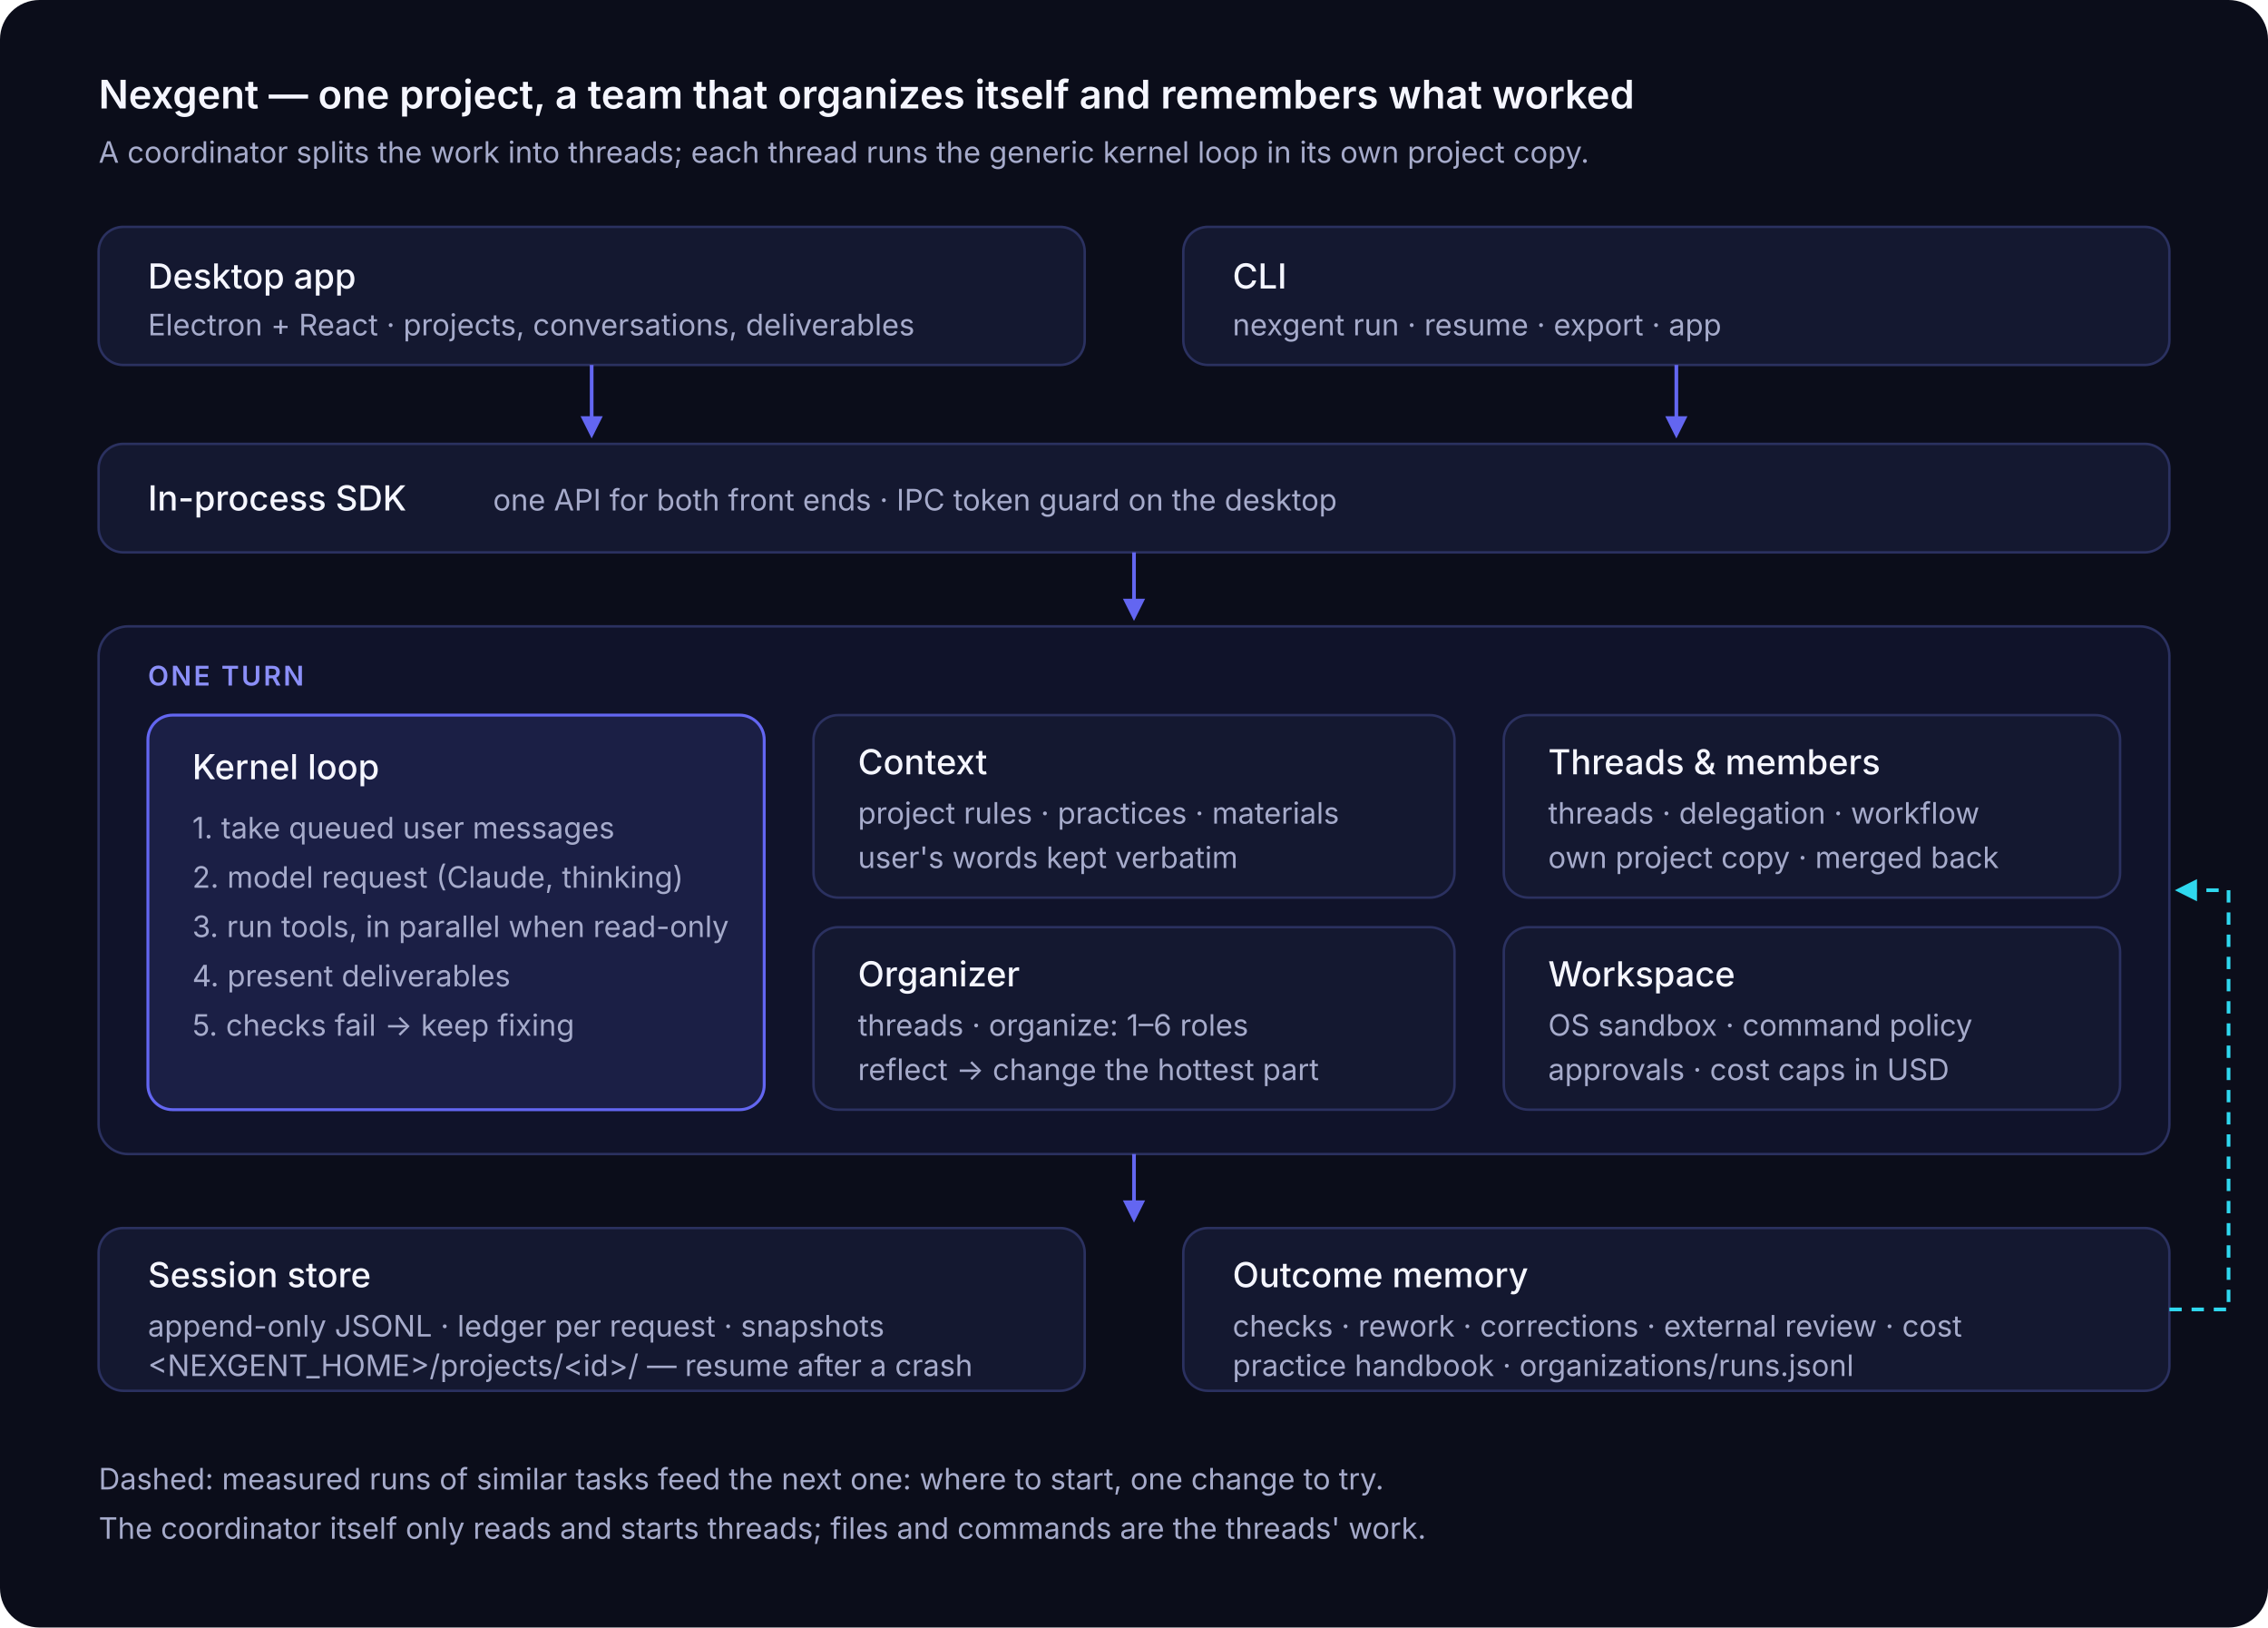
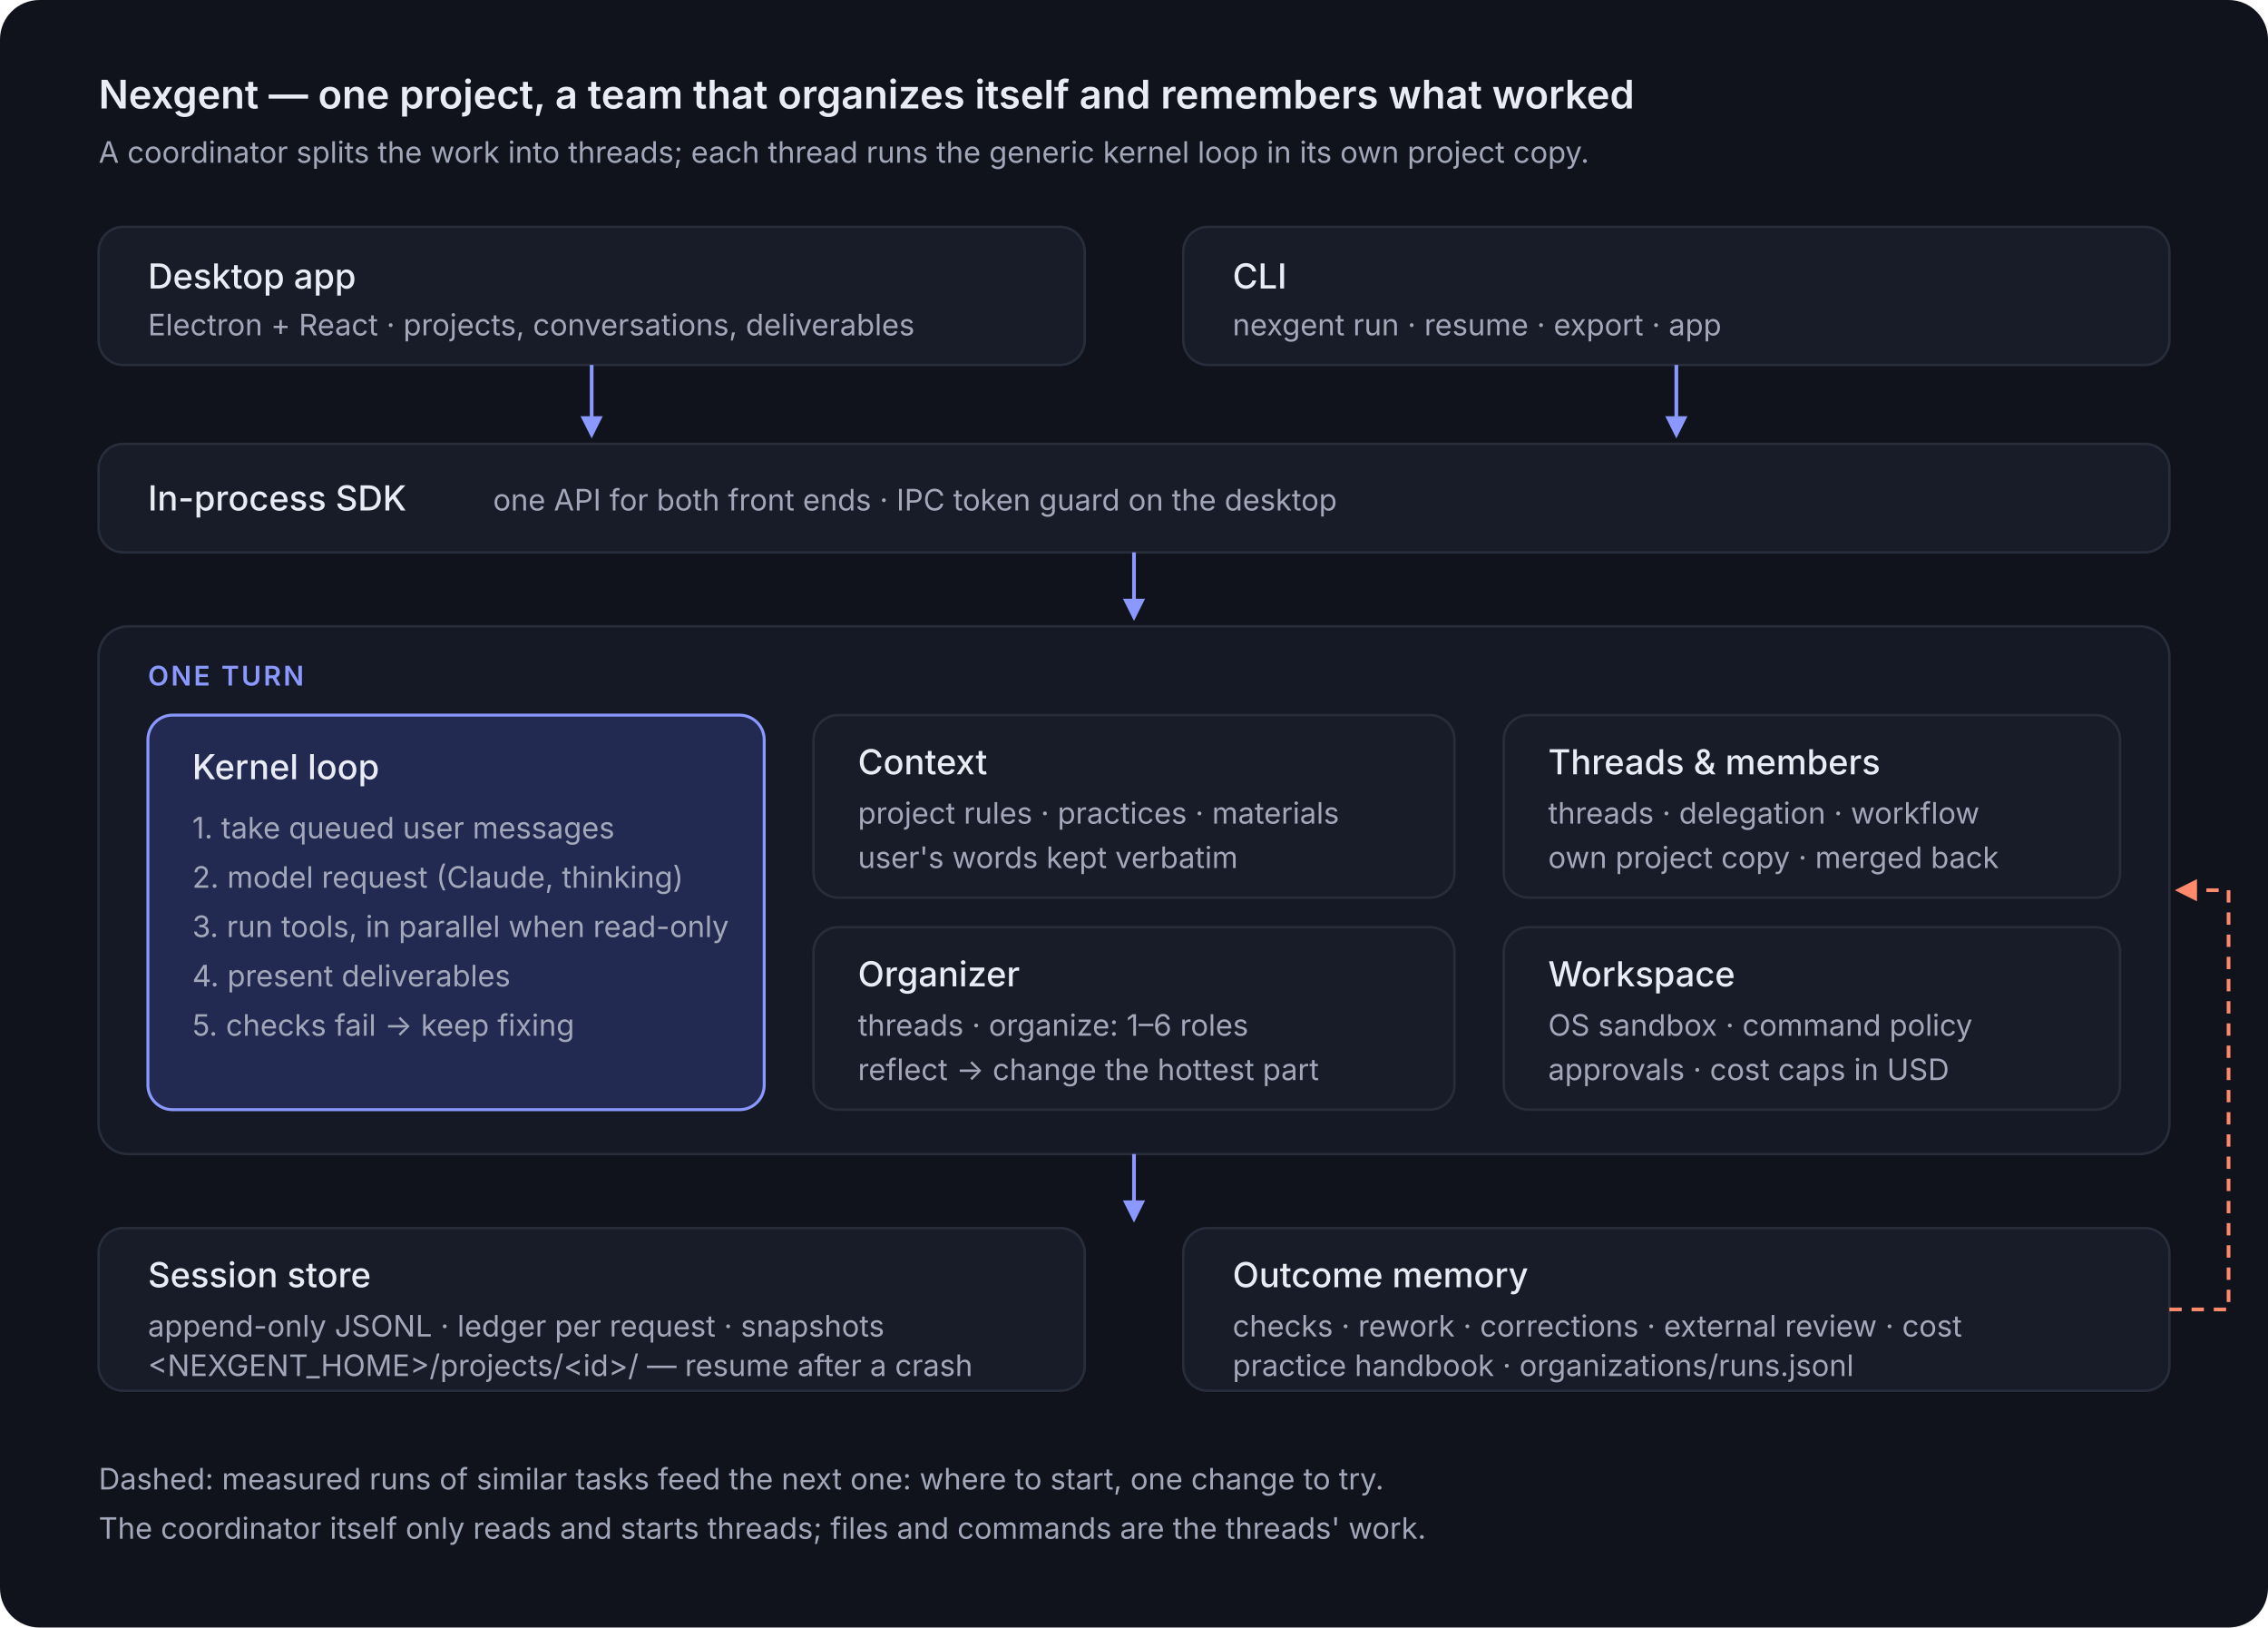
<svg xmlns="http://www.w3.org/2000/svg" viewBox="0 0 920 660" width="920" height="660" role="img" aria-labelledby="title desc">
  <style>
-     .bg { fill: #0B0D1A; }
-     .card { fill: #141830; stroke: #2B3160; stroke-width: 1; }
-     .lane { fill: #10132A; stroke: #2B3160; stroke-width: 1; }
-     .hot { fill: #1B1F45; stroke: #6366F1; stroke-width: 1.2; }
-     .t { fill: #F5F6FF; font: 500 14px -apple-system, 'Segoe UI', 'PingFang SC', sans-serif; }
-     .s { fill: #A6ABCB; font: 400 12px -apple-system, 'Segoe UI', 'PingFang SC', sans-serif; }
-     .h { fill: #F5F6FF; font: 600 16px -apple-system, 'Segoe UI', 'PingFang SC', sans-serif; }
-     .k { fill: #8B8FF8; font: 600 11px -apple-system, 'Segoe UI', sans-serif; letter-spacing: 0.08em; }
-     .arrow { stroke: #6366F1; stroke-width: 1.5; fill: none; marker-end: url(#a); }
-     .loop { stroke: #2FD8EF; stroke-width: 1.5; fill: none; stroke-dasharray: 5 4; marker-end: url(#b); }
+     .bg { fill: #10131c; }
+     .card { fill: #181c28; stroke: #282d3c; stroke-width: 1; }
+     .lane { fill: #151925; stroke: #282d3c; stroke-width: 1; }
+     .hot { fill: #222a52; stroke: #8b98ff; stroke-width: 1.2; }
+     .t { fill: #e9ecf5; font: 500 14px -apple-system, 'Segoe UI', 'PingFang SC', sans-serif; }
+     .s { fill: #a2a8ba; font: 400 12px -apple-system, 'Segoe UI', 'PingFang SC', sans-serif; }
+     .h { fill: #e9ecf5; font: 600 16px -apple-system, 'Segoe UI', 'PingFang SC', sans-serif; }
+     .k { fill: #8b98ff; font: 600 11px -apple-system, 'Segoe UI', sans-serif; letter-spacing: 0.08em; }
+     .arrow { stroke: #8b98ff; stroke-width: 1.5; fill: none; marker-end: url(#a); }
+     .loop { stroke: #ff8a6b; stroke-width: 1.5; fill: none; stroke-dasharray: 5 4; marker-end: url(#b); }
  </style>
  <defs>
    <marker id="a" viewBox="0 0 10 10" refX="8" refY="5" markerWidth="6" markerHeight="6" orient="auto">
-       <path d="M0,0 L10,5 L0,10 z" fill="#6366F1" />
+       <path d="M0,0 L10,5 L0,10 z" fill="#8b98ff" />
    </marker>
    <marker id="b" viewBox="0 0 10 10" refX="8" refY="5" markerWidth="6" markerHeight="6" orient="auto">
-       <path d="M0,0 L10,5 L0,10 z" fill="#2FD8EF" />
+       <path d="M0,0 L10,5 L0,10 z" fill="#ff8a6b" />
    </marker>
  </defs>
  <rect class="bg" width="920" height="660" rx="16" />
  <text class="h" x="40" y="44">Nexgent — one project, a team that organizes itself and remembers what worked</text>
  <text class="s" x="40" y="66">A coordinator splits the work into threads; each thread runs the generic kernel loop in its own project copy.</text>
  <rect class="card" x="40" y="92" width="400" height="56" rx="10" />
  <text class="t" x="60" y="117">Desktop app</text>
  <text class="s" x="60" y="136">Electron + React · projects, conversations, deliverables</text>
  <rect class="card" x="480" y="92" width="400" height="56" rx="10" />
  <text class="t" x="500" y="117">CLI</text>
  <text class="s" x="500" y="136">nexgent run · resume · export · app</text>
  <path class="arrow" d="M240 148 V176" />
  <path class="arrow" d="M680 148 V176" />
  <rect class="card" x="40" y="180" width="840" height="44" rx="10" />
  <text class="t" x="60" y="207">In-process SDK</text>
  <text class="s" x="200" y="207">one API for both front ends · IPC token guard on the desktop</text>
  <path class="arrow" d="M460 224 V250" />
  <rect class="lane" x="40" y="254" width="840" height="214" rx="12" />
  <text class="k" x="60" y="278">ONE TURN</text>
  <rect class="hot" x="60" y="290" width="250" height="160" rx="10" />
  <text class="t" x="78" y="316">Kernel loop</text>
  <text class="s" x="78" y="340">1. take queued user messages</text>
  <text class="s" x="78" y="360">2. model request (Claude, thinking)</text>
  <text class="s" x="78" y="380">3. run tools, in parallel when read-only</text>
  <text class="s" x="78" y="400">4. present deliverables</text>
  <text class="s" x="78" y="420">5. checks fail → keep fixing</text>
  <rect class="card" x="330" y="290" width="260" height="74" rx="10" />
  <text class="t" x="348" y="314">Context</text>
  <text class="s" x="348" y="334">project rules · practices · materials</text>
  <text class="s" x="348" y="352">user's words kept verbatim</text>
  <rect class="card" x="330" y="376" width="260" height="74" rx="10" />
  <text class="t" x="348" y="400">Organizer</text>
  <text class="s" x="348" y="420">threads · organize: 1–6 roles</text>
  <text class="s" x="348" y="438">reflect → change the hottest part</text>
  <rect class="card" x="610" y="290" width="250" height="74" rx="10" />
  <text class="t" x="628" y="314">Threads &amp; members</text>
  <text class="s" x="628" y="334">threads · delegation · workflow</text>
  <text class="s" x="628" y="352">own project copy · merged back</text>
  <rect class="card" x="610" y="376" width="250" height="74" rx="10" />
  <text class="t" x="628" y="400">Workspace</text>
  <text class="s" x="628" y="420">OS sandbox · command policy</text>
  <text class="s" x="628" y="438">approvals · cost caps in USD</text>
  <path class="arrow" d="M460 468 V494" />
  <rect class="card" x="40" y="498" width="400" height="66" rx="10" />
  <text class="t" x="60" y="522">Session store</text>
  <text class="s" x="60" y="542">append-only JSONL · ledger per request · snapshots</text>
  <text class="s" x="60" y="558">&lt;NEXGENT_HOME&gt;/projects/&lt;id&gt;/ — resume after a crash</text>
  <rect class="card" x="480" y="498" width="400" height="66" rx="10" />
  <text class="t" x="500" y="522">Outcome memory</text>
  <text class="s" x="500" y="542">checks · rework · corrections · external review · cost</text>
  <text class="s" x="500" y="558">practice handbook · organizations/runs.jsonl</text>
  <path class="loop" d="M880 531 H904 V361 H884" />
  <text class="s" x="40" y="604">Dashed: measured runs of similar tasks feed the next one: where to start, one change to try.</text>
  <text class="s" x="40" y="624">The coordinator itself only reads and starts threads; files and commands are the threads' work.</text>
</svg>
